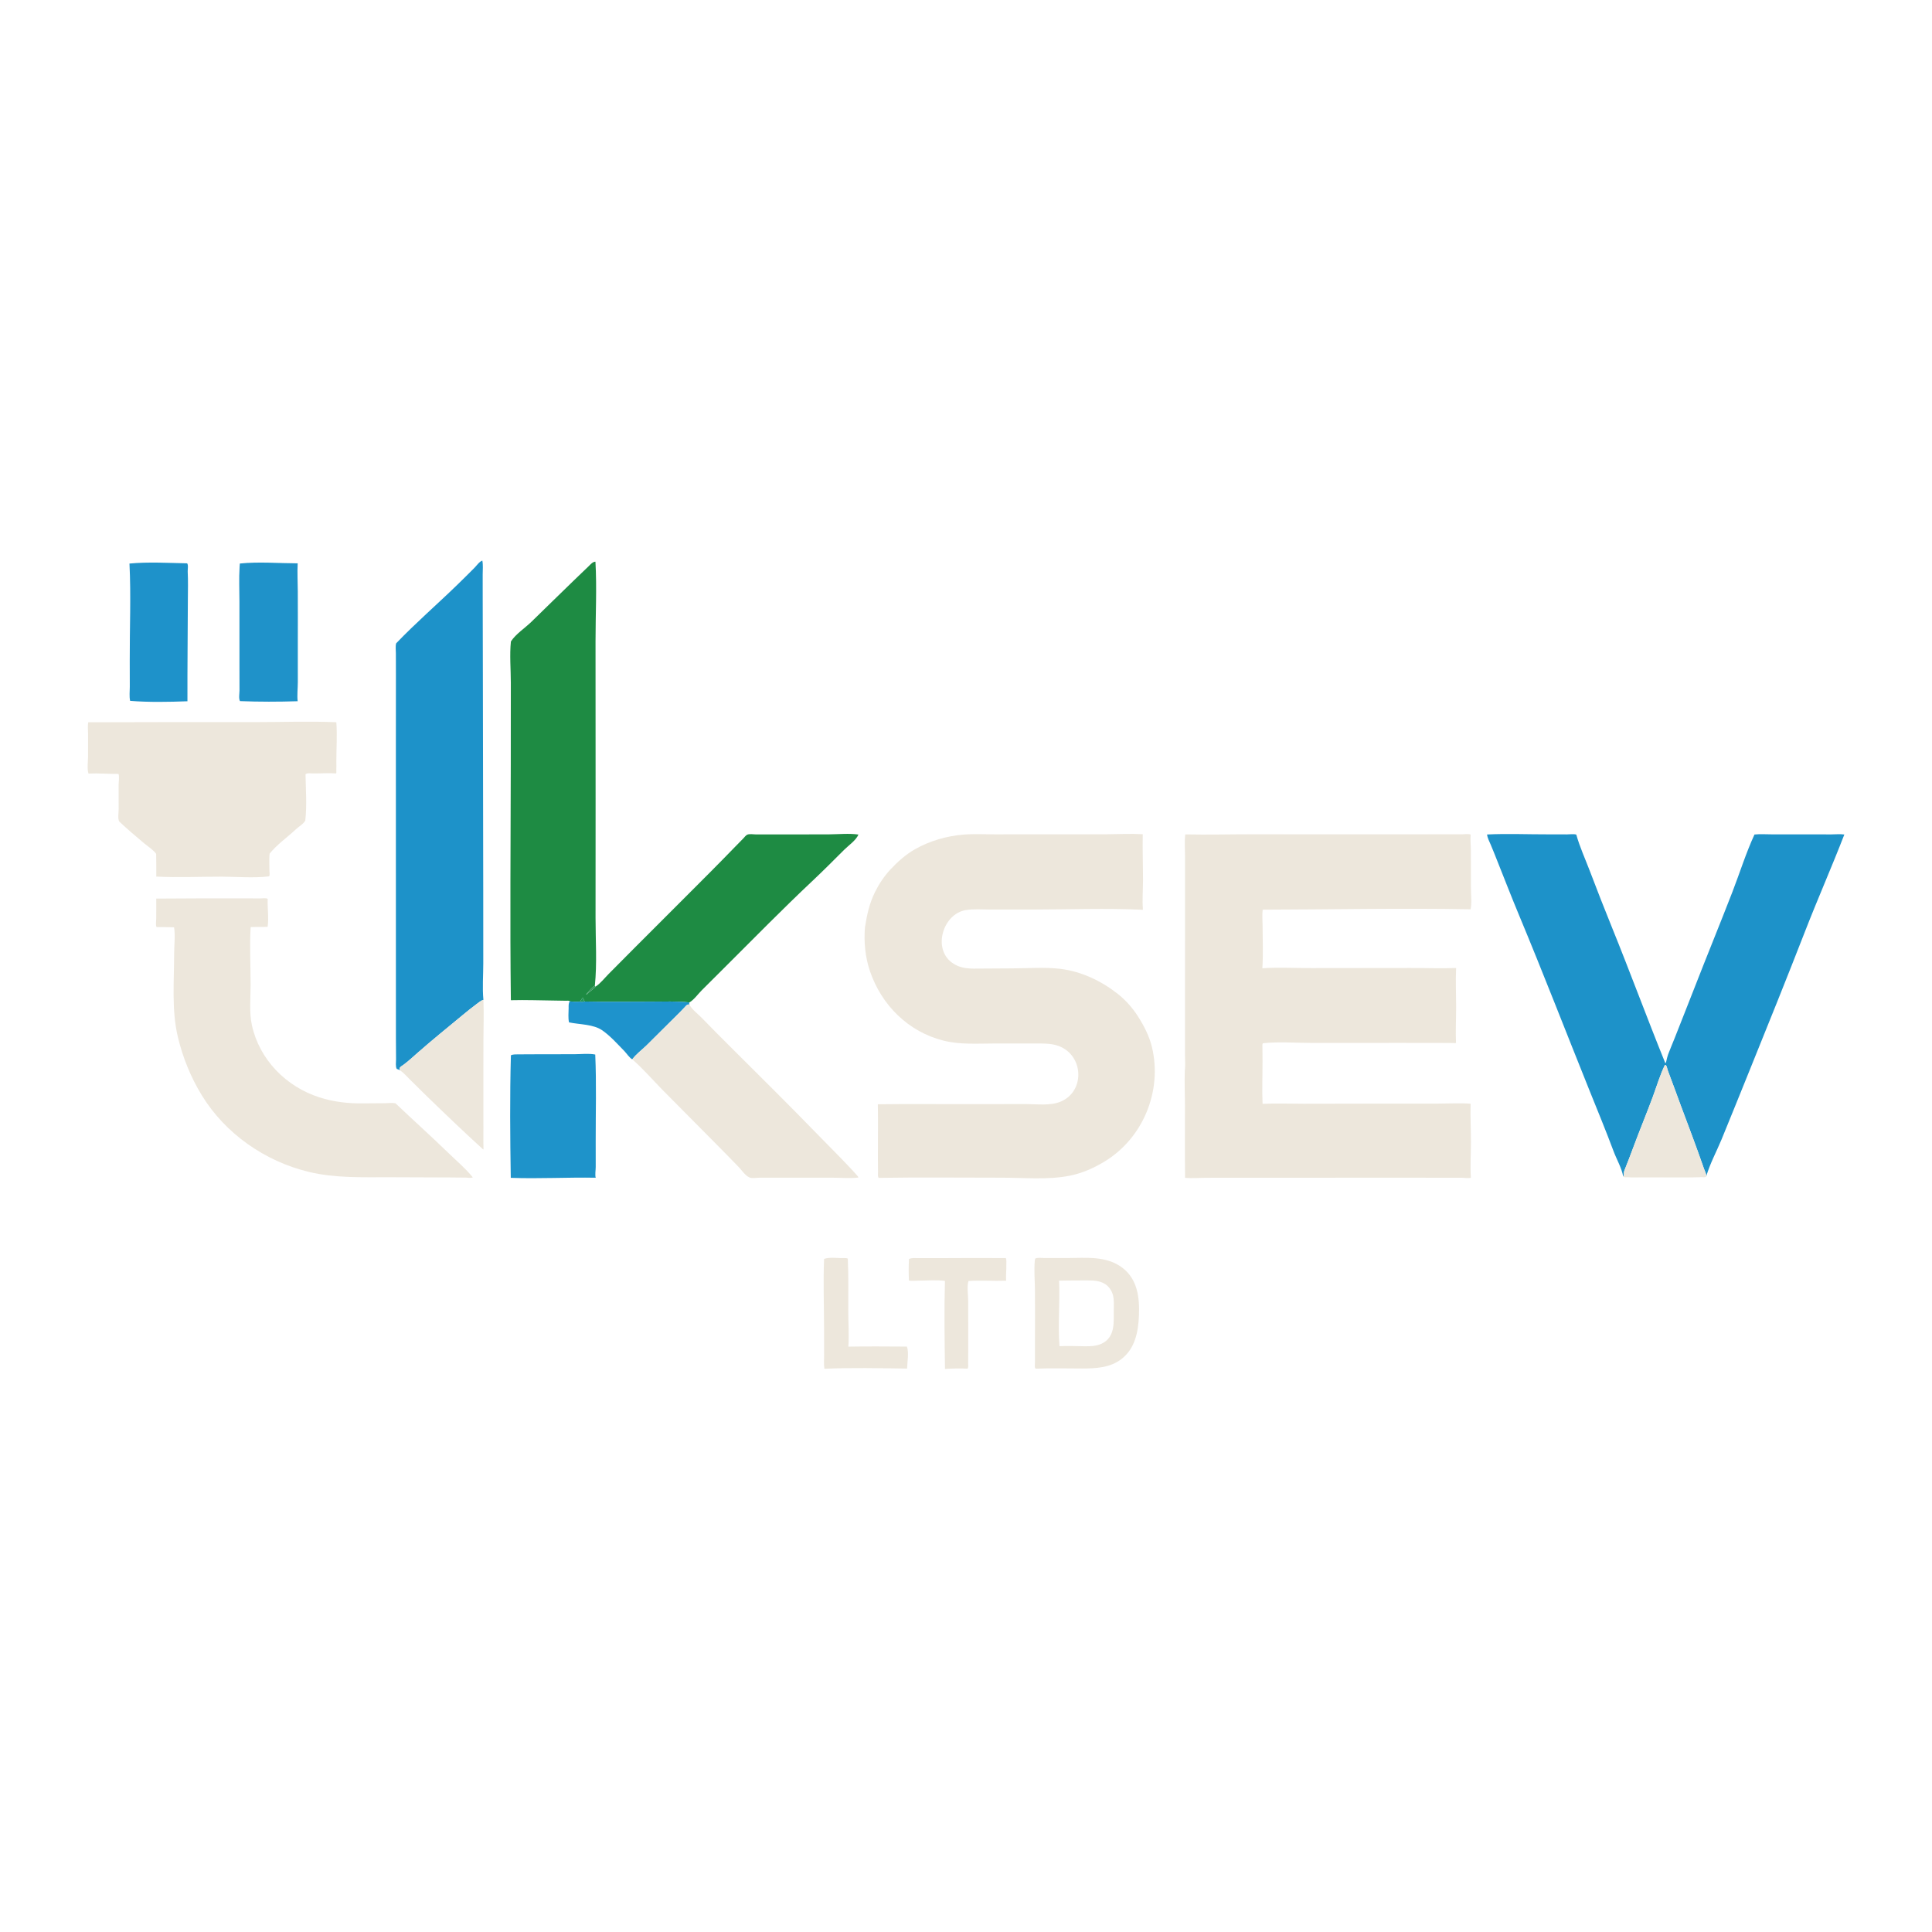
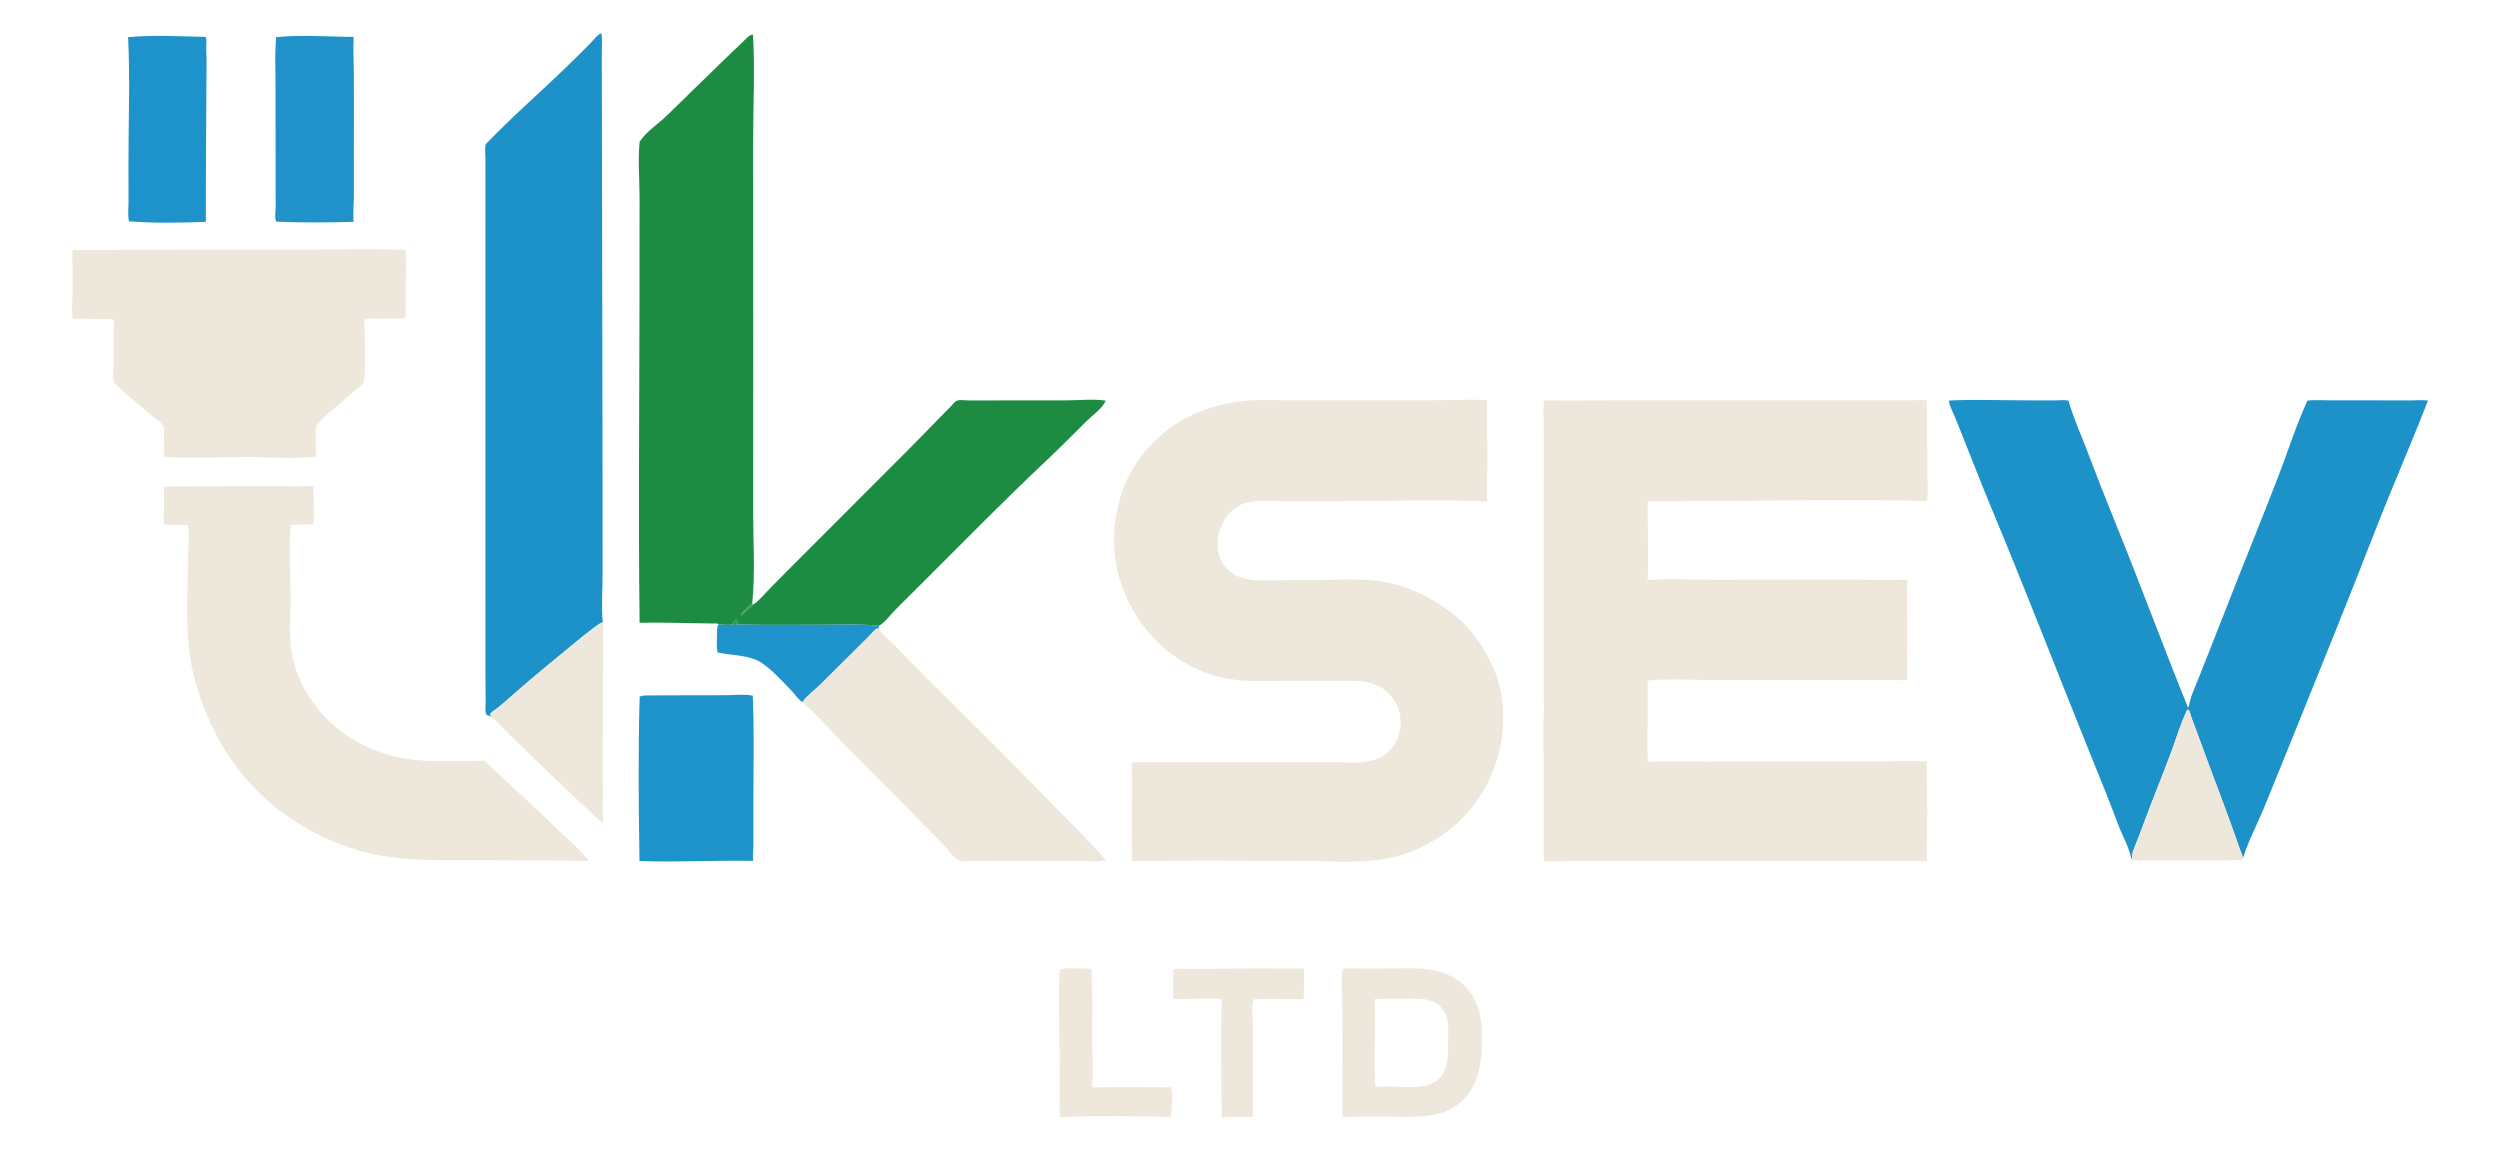
- <svg xmlns="http://www.w3.org/2000/svg" shape-rendering="geometricPrecision" width="4000" height="4000" viewBox="0 0 1024 1024">
+ <svg xmlns="http://www.w3.org/2000/svg" shape-rendering="geometricPrecision" width="988" height="455" viewBox="18 284 988 455">
  <path d=" M 46.766 382.825 C 76.177 382.727 105.591 382.698 135.003 382.734 C 149.387 382.751 163.887 382.182 178.256 382.798 C 178.79 389.604 178.263 396.67 178.272 403.503 C 178.274 405.16 178.329 406.832 178.253 408.487 C 178.239 408.789 178.38 409.773 178.13 409.928 C 174.122 409.642 170.022 409.976 166.002 409.94 C 164.943 409.93 162.648 409.572 161.934 410.401 C 162.057 418.464 162.745 426.885 161.8 434.905 C 160.915 436.672 158.292 438.164 156.845 439.528 C 152.337 443.775 146.718 447.644 142.88 452.506 C 142.595 455.451 142.81 458.534 142.803 461.495 C 142.802 462.12 143.134 464.145 142.572 464.493 C 134.404 465.477 125.73 464.673 117.505 464.655 C 105.992 464.63 94.328 465.191 82.837 464.609 C 82.847 460.6 82.845 456.58 82.769 452.572 C 81.274 450.434 78.38 448.632 76.381 446.956 C 71.936 443.229 67.401 439.383 63.185 435.401 C 62.321 433.829 62.885 430.73 62.887 428.947 C 62.89 424.63 62.858 420.313 62.872 415.996 C 62.878 414.324 63.346 411.767 62.825 410.196 C 57.527 410.245 52.181 409.757 46.893 410.005 C 46.065 407.356 46.662 403.77 46.663 401.005 C 46.664 397.02 46.674 393.036 46.671 389.051 C 46.67 387.017 46.403 384.829 46.766 382.825 Z" opacity="1" fill="#EDE7DC" fill-rule="evenodd" />
  <path d=" M 68.621 298.694 C 78.683 297.745 89.097 298.374 99.192 298.577 C 99.919 299.487 99.427 301.774 99.488 302.949 C 99.745 307.946 99.586 312.995 99.569 318.001 C 99.507 335.888 99.299 353.811 99.347 371.683 C 89.379 372.053 78.913 372.261 68.966 371.472 C 68.455 369.122 68.796 366.4 68.794 363.998 C 68.789 359.332 68.783 354.666 68.766 350 C 68.704 332.953 69.485 315.715 68.621 298.694 Z" opacity="1" fill="rgb(30,146,202)" fill-rule="evenodd" />
  <path d=" M 82.815 476.268 C 97.376 476.121 111.946 476.163 126.511 476.142 C 130.343 476.136 134.176 476.172 138.008 476.17 C 138.955 476.169 141.178 475.811 141.887 476.441 C 141.675 481.274 142.556 486.428 141.853 491.215 C 138.857 491.396 135.849 491.234 132.853 491.377 C 132.24 501.513 132.841 511.848 132.835 522.005 C 132.83 528.99 132.015 536.565 133.527 543.434 C 137.544 561.68 151.613 575.889 169.207 581.597 C 176.831 584.07 184.805 584.941 192.794 584.81 C 196.581 584.748 200.368 584.745 204.154 584.722 C 205.903 584.712 207.919 584.401 209.623 584.774 C 218.939 593.643 228.541 602.23 237.776 611.198 C 242.024 615.322 246.888 619.408 250.588 624.023 C 249.627 624.512 248.058 624.177 247.009 624.159 C 244.007 624.109 241.007 624.08 238.004 624.075 C 227.407 624.06 216.806 623.975 206.214 623.959 C 191.939 623.938 177.605 624.491 163.621 621.113 C 140.439 615.512 119.399 600.902 106.913 580.455 C 101.088 570.917 96.839 560.44 94.259 549.571 C 90.886 535.365 92.284 519.985 92.299 505.503 C 92.304 500.988 92.973 495.952 92.263 491.494 C 89.176 491.387 86.07 491.379 82.982 491.371 C 82.394 490.35 82.801 488.196 82.798 487.004 C 82.787 483.427 82.873 479.841 82.815 476.268 Z" opacity="1" fill="#EDE7DC" fill-rule="evenodd" />
  <path d=" M 126.982 300.611 C 127.029 299.966 127.088 299.324 127.124 298.678 C 137.23 297.646 147.639 298.553 157.779 298.583 C 157.516 303.513 157.814 308.561 157.839 313.504 C 157.886 322.671 157.864 331.838 157.846 341.005 C 157.832 347.838 157.868 354.671 157.852 361.504 C 157.844 364.812 157.408 368.383 157.763 371.662 C 147.637 371.993 137.333 372.001 127.21 371.608 C 126.413 370.295 126.938 367.529 126.937 365.996 C 126.935 361.496 126.932 356.996 126.919 352.496 C 126.888 341.329 126.904 330.162 126.906 318.995 C 126.908 312.896 126.592 306.698 126.982 300.611 Z" opacity="1" fill="rgb(31,146,201)" fill-rule="evenodd" />
  <path d=" M 256.22 529.959 C 255.065 530.21 253.608 531.417 252.65 532.126 C 250.119 534.001 247.646 535.999 245.222 538.009 C 237.272 544.6 229.2 551.101 221.444 557.92 C 218.993 560.075 216.513 562.386 213.893 564.329 C 212.83 565.117 210.98 565.952 212.116 567.346 C 211.507 567.01 210.955 566.71 210.28 566.533 C 209.546 565.183 209.932 562.993 209.919 561.5 C 209.888 557.666 209.853 553.832 209.847 549.998 C 209.825 536.331 209.834 522.665 209.834 508.998 C 209.834 470.332 209.81 431.665 209.825 392.998 C 209.829 381.183 209.86 369.369 209.846 357.554 C 209.841 353.797 209.813 350.039 209.827 346.282 C 209.833 344.629 209.516 342.553 209.975 340.973 C 220.266 330.221 231.668 320.354 242.354 309.976 C 245.442 306.978 248.499 303.947 251.528 300.888 C 252.719 299.685 254.017 297.687 255.646 297.122 C 256.108 299.485 255.84 302.091 255.833 304.498 C 255.822 308.833 255.83 313.168 255.846 317.503 C 255.9 331.338 255.926 345.173 255.934 359.008 C 255.955 396.67 256.109 434.332 256.127 472.002 C 256.133 484.836 256.139 497.67 256.148 510.504 C 256.153 516.912 255.604 523.581 256.22 529.959 Z" opacity="1" fill="rgb(29,146,201)" fill-rule="evenodd" />
  <path d=" M 256.22 529.959 C 256.529 537.101 256.237 544.347 256.22 551.501 C 256.188 564.501 256.203 577.5 256.199 590.5 C 256.198 595.33 256.258 600.166 256.193 604.995 C 256.178 606.115 256.207 607.239 256.251 608.355 C 256.256 608.486 256.341 609.194 256.103 609.25 C 245.891 599.975 235.948 590.437 226.038 580.829 C 223.023 577.905 220.041 574.939 217.069 571.971 C 215.497 570.401 213.957 568.602 212.116 567.346 C 210.98 565.952 212.83 565.117 213.893 564.329 C 216.513 562.386 218.993 560.075 221.444 557.92 C 229.2 551.101 237.272 544.6 245.222 538.009 C 247.646 535.999 250.119 534.001 252.65 532.126 C 253.608 531.417 255.065 530.21 256.22 529.959 Z" opacity="1" fill="#EDE7DC" fill-rule="evenodd" />
  <path d=" M 315.286 522.466 C 313.929 523.137 312.809 524.7 311.768 525.773 C 311.663 525.881 310.475 526.967 310.83 527.124 C 311.033 527.213 311.892 526.23 312.066 526.078 C 313.312 524.991 314.747 524.052 315.832 522.796 C 318.374 521.099 320.487 518.329 322.644 516.167 C 326.93 511.871 331.188 507.546 335.473 503.249 C 348.917 489.767 362.404 476.329 375.847 462.848 C 380.542 458.14 385.184 453.381 389.817 448.613 C 391.196 447.195 392.591 445.794 393.973 444.379 C 394.584 443.753 395.244 442.766 396.055 442.396 C 397.244 441.854 399.491 442.269 400.789 442.272 C 404.694 442.281 408.599 442.255 412.504 442.248 C 421.503 442.233 430.504 442.282 439.503 442.222 C 444.509 442.189 450.044 441.608 454.992 442.331 C 453.748 445.373 449.723 448.108 447.416 450.411 C 441.801 456.015 436.188 461.657 430.413 467.092 C 414.939 481.655 400.022 496.888 384.967 511.882 C 380.614 516.217 376.261 520.553 371.92 524.901 C 369.962 526.864 367.766 529.969 365.38 531.319 C 358.726 530.572 351.771 530.885 344.998 530.897 C 333.342 530.917 321.664 531.074 310.01 530.827 C 309.884 530.722 309.759 530.616 309.629 530.508 C 309.573 530.421 309.235 529.069 309.047 528.92 C 308.652 528.606 307.67 530.679 307.411 530.872 C 305.642 530.994 303.741 530.965 301.983 530.733 C 301.59 530.223 300.615 530.424 300.013 530.412 C 298.176 530.377 296.339 530.344 294.502 530.324 C 286.614 530.24 278.651 529.921 270.768 530.134 C 270.263 488.6 270.673 447.039 270.724 405.502 C 270.741 391.002 270.753 376.502 270.753 362.001 C 270.753 354.784 270.043 347.16 270.794 339.987 C 273.388 336.001 278.235 332.898 281.639 329.588 C 289.132 322.301 296.578 314.962 304.096 307.702 C 306.732 305.157 309.403 302.651 312.019 300.09 C 312.949 299.18 314.207 297.673 315.599 297.709 C 316.388 311.689 315.631 325.976 315.645 339.997 C 315.672 367.831 315.648 395.665 315.682 423.499 C 315.707 444.499 315.648 465.499 315.654 486.499 C 315.656 498.376 316.486 510.664 315.286 522.466 Z" opacity="1" fill="rgb(30,139,67)" fill-rule="evenodd" />
  <path d=" M 270.793 559.321 C 271.992 558.727 273.609 558.851 274.942 558.83 C 277.795 558.786 280.648 558.797 283.502 558.789 C 290.502 558.77 297.503 558.744 304.503 558.748 C 308.013 558.75 312.048 558.24 315.493 558.926 C 316.174 574.241 315.703 589.672 315.733 605.004 C 315.741 609.504 315.74 614.004 315.744 618.503 C 315.745 620.177 315.299 622.642 315.733 624.219 C 300.749 623.938 285.698 624.832 270.724 624.274 C 270.378 602.681 270.184 580.911 270.793 559.321 Z" opacity="1" fill="rgb(30,147,202)" fill-rule="evenodd" />
  <path d=" M 301.983 530.733 C 303.741 530.965 305.642 530.994 307.411 530.872 C 308.294 531.104 309.115 530.85 310.01 530.827 C 321.664 531.074 333.342 530.917 344.998 530.897 C 351.771 530.885 358.726 530.572 365.38 531.319 C 365.255 532.224 365.186 531.837 365.436 532.499 C 364.337 532.017 363.577 533.128 362.872 533.89 C 361.242 535.653 359.521 537.332 357.819 539.027 C 352.777 544.047 347.747 549.079 342.676 554.07 C 340.268 556.44 337.079 558.743 335.131 561.477 C 333.623 560.708 332.066 558.245 330.841 556.998 C 327.159 553.25 323.645 549.237 319.333 546.181 C 314.523 542.772 307.185 543.07 301.593 541.877 C 301.049 539.552 301.367 536.715 301.384 534.322 C 301.393 533.06 301.253 531.811 301.983 530.733 Z" opacity="1" fill="rgb(30,147,204)" fill-rule="evenodd" />
  <path d=" M 307.411 530.872 C 307.67 530.679 308.652 528.606 309.047 528.92 C 309.235 529.069 309.573 530.421 309.629 530.508 C 309.759 530.616 309.884 530.722 310.01 530.827 C 309.115 530.85 308.294 531.104 307.411 530.872 Z" opacity="0.996" fill="rgb(32,149,89)" fill-rule="evenodd" />
  <path d=" M 315.286 522.466 C 315.553 522.969 315.351 522.902 315.832 522.796 C 314.747 524.052 313.312 524.991 312.066 526.078 C 311.892 526.23 311.033 527.213 310.83 527.124 C 310.475 526.967 311.663 525.881 311.768 525.773 C 312.809 524.7 313.929 523.137 315.286 522.466 Z" opacity="1" fill="rgb(52,153,92)" fill-rule="evenodd" />
  <path d=" M 365.436 532.499 C 366.745 535.08 370.003 537.486 372.027 539.574 C 376.787 544.486 381.611 549.347 386.46 554.171 C 402.459 570.088 418.524 586.003 434.246 602.192 C 439.591 607.696 445.067 613.083 450.307 618.688 C 451.523 619.988 452.785 621.265 453.925 622.631 C 454.167 622.921 455.14 623.829 454.893 624.138 C 450.378 624.642 445.546 624.201 440.998 624.199 C 431.998 624.195 422.998 624.196 413.998 624.2 C 410.165 624.202 406.331 624.199 402.498 624.207 C 400.97 624.211 398.702 624.682 397.271 624.092 C 395.04 623.172 393.14 620.255 391.521 618.552 C 387.505 614.329 383.37 610.226 379.287 606.061 C 369.995 596.586 360.547 587.263 351.254 577.789 C 345.955 572.385 340.826 566.447 335.131 561.477 C 337.079 558.743 340.268 556.44 342.676 554.07 C 347.747 549.079 352.777 544.047 357.819 539.027 C 359.521 537.332 361.242 535.653 362.872 533.89 C 363.577 533.128 364.337 532.017 365.436 532.499 Z" opacity="1" fill="#EDE7DC" fill-rule="evenodd" />
  <path d=" M 436.784 667.253 C 439.514 666.279 443.144 666.768 446.007 666.819 C 447.035 666.837 448.407 666.645 449.349 667.063 C 449.792 676.343 449.567 685.704 449.594 694.996 C 449.612 701.183 450.075 707.581 449.645 713.741 C 459.989 713.563 470.355 713.666 480.7 713.719 C 481.829 717.031 480.861 721.909 480.782 725.374 C 466.248 725.182 451.464 724.829 436.946 725.475 C 436.571 723.063 436.8 720.445 436.795 718.004 C 436.785 713.337 436.776 708.67 436.77 704.003 C 436.755 691.782 436.274 679.463 436.784 667.253 Z" opacity="1" fill="#EDE7DC" fill-rule="evenodd" />
  <path d=" M 458.433 491.606 C 459.47 484.948 460.759 478.911 463.767 472.808 C 465.854 468.573 468.658 464.344 471.89 460.892 C 475.697 456.826 480.044 452.903 484.912 450.144 C 492.82 445.662 501.716 443.085 510.761 442.348 C 516.13 441.91 521.624 442.212 527.007 442.219 C 536.174 442.23 545.34 442.205 554.507 442.212 C 565.341 442.22 576.176 442.223 587.009 442.165 C 593.2 442.132 599.501 441.783 605.68 442.158 C 605.515 450.256 605.819 458.397 605.82 466.502 C 605.82 471.669 605.339 477.057 605.78 482.199 C 586.259 481.286 566.545 482.066 547.005 482.076 C 539.505 482.08 532.006 482.068 524.506 482.066 C 520.364 482.065 516.085 481.691 511.975 482.347 C 499.804 484.292 494.141 502.813 504.68 510.304 C 509.471 513.71 514.409 513.417 520.006 513.36 C 525.506 513.303 531.006 513.271 536.506 513.258 C 544.876 513.237 553.637 512.521 561.96 513.509 C 573.025 514.822 583.633 519.86 592.329 526.687 C 596.472 529.939 600.119 534.012 602.968 538.433 C 606.298 543.602 609.179 549.14 610.602 555.162 C 616.057 578.246 605.925 603.063 585.646 615.504 C 579.905 619.026 573.569 621.847 566.933 623.16 C 555.355 625.451 542.749 624.19 530.999 624.198 C 509.234 624.214 487.448 623.936 465.686 624.293 C 465.129 623.546 465.376 622.066 465.369 621.166 C 465.35 618.779 465.311 616.392 465.301 614.004 C 465.263 604.439 465.48 594.847 465.268 585.287 C 479.843 585.097 494.428 585.225 509.006 585.214 C 520.674 585.205 532.342 585.156 544.01 585.185 C 549.863 585.199 556.749 586.178 562.255 583.848 C 574.493 578.669 574.524 561.216 562.937 555.197 C 558.405 552.842 553.452 553.099 548.507 553.076 C 541.339 553.043 534.171 553.051 527.004 553.072 C 518.114 553.098 508.862 553.745 500.158 551.575 C 481.475 546.918 467.26 532.812 461.103 514.749 C 458.59 507.377 457.814 499.351 458.433 491.606 Z" opacity="1" fill="#EDE7DC" fill-rule="evenodd" />
  <path d=" M 481.789 667.278 C 483.359 666.602 485.323 666.836 487.003 666.836 C 490.337 666.835 493.669 666.855 497.003 666.838 C 509.034 666.777 521.068 666.721 533.098 666.803 C 533.569 667.736 533.342 669.262 533.377 670.297 C 533.47 673.104 533.063 676.034 533.262 678.805 C 526.618 679.052 519.943 678.504 513.307 678.962 C 512.399 682.041 513.167 686.375 513.157 689.589 C 513.129 697.726 513.215 705.863 513.184 714 C 513.172 716.879 513.132 719.758 513.146 722.636 C 513.15 723.344 513.375 724.973 512.756 725.424 C 508.898 725.182 504.708 725.335 500.857 725.569 C 500.661 710.054 500.395 694.423 500.84 678.918 C 496.214 678.267 491.167 678.776 486.496 678.768 C 484.973 678.765 483.232 679.027 481.745 678.711 C 481.587 674.91 481.553 671.077 481.789 667.278 Z" opacity="1" fill="#EDE7DC" fill-rule="evenodd" />
  <path d=" M 548.469 668.093 C 548.603 667.534 548.536 667.855 548.651 667.126 C 549.754 666.402 552.207 666.777 553.504 666.78 C 557.504 666.787 561.504 666.781 565.503 666.781 C 575.6 666.778 586.291 665.463 594.846 671.909 C 602.924 677.995 604.046 687.78 603.666 697.14 C 603.317 705.741 601.715 714.585 594.496 720.24 C 588.462 724.967 580.829 725.325 573.501 725.335 C 565.343 725.346 557.11 725.074 548.962 725.427 C 548.164 724.947 548.548 722.873 548.553 721.987 C 548.573 718.488 548.543 714.988 548.549 711.489 C 548.565 702.298 548.632 693.103 548.545 683.913 C 548.496 678.697 547.995 673.296 548.469 668.093 Z M 561.331 678.774 C 561.869 690.312 560.621 701.987 561.555 713.511 C 566.04 713.249 570.662 713.53 575.163 713.553 C 578.648 713.57 582.205 713.398 585.222 711.451 C 591.034 707.698 590.273 700.533 590.318 694.5 C 590.337 691.832 590.572 688.936 589.856 686.337 C 589.225 684.046 587.764 681.874 585.756 680.59 C 582.63 678.589 579 678.664 575.424 678.652 C 570.724 678.636 566.027 678.712 561.331 678.774 Z" opacity="1" fill="#EDE7DC" fill-rule="evenodd" />
  <path d=" M 627.98 567.621 C 628.356 564.652 628.05 561.49 628.052 558.497 C 628.054 552.498 628.063 546.499 628.071 540.5 C 628.097 518.501 628.051 496.502 628.083 474.502 C 628.093 467.502 628.084 460.502 628.084 453.501 C 628.084 449.8 627.761 445.915 628.215 442.243 C 640.288 442.494 652.426 442.166 664.51 442.172 C 688.009 442.183 711.508 442.257 735.007 442.217 C 745.341 442.199 755.675 442.184 766.009 442.179 C 769.009 442.178 772.01 442.195 775.011 442.188 C 776.343 442.186 778.237 441.86 779.478 442.331 C 779.241 445.178 779.583 448.136 779.593 450.997 C 779.616 457.664 779.642 464.331 779.632 470.998 C 779.627 474.505 780.178 478.51 779.443 481.944 C 742.748 481.267 705.95 482.061 669.235 482.144 C 668.914 485.051 669.191 488.076 669.202 491 C 669.229 498.371 669.545 505.851 669.077 513.207 C 677.644 512.598 686.423 513.13 695.012 513.109 C 712.51 513.066 730.009 513.079 747.507 513.049 C 755.576 513.035 763.715 513.361 771.774 513.062 C 771.454 519.835 771.784 526.715 771.786 533.5 C 771.787 539.895 771.451 546.377 771.704 552.758 C 771.411 552.971 770.369 552.81 769.999 552.812 C 768.166 552.821 766.333 552.784 764.499 552.782 C 757.832 552.778 751.165 552.764 744.498 552.754 C 727.998 552.73 711.497 552.743 694.998 552.763 C 686.553 552.773 677.686 552.023 669.293 552.951 C 668.949 553.685 669.135 554.978 669.13 555.808 C 669.115 558.038 669.161 560.27 669.166 562.5 C 669.184 569.998 668.873 577.575 669.186 585.063 C 676.43 584.709 683.756 585.01 691.009 585.007 C 704.344 585 717.67 584.938 731.004 584.935 C 741.504 584.932 752.005 584.931 762.505 584.923 C 768.117 584.919 773.854 584.574 779.452 584.988 C 779.262 591.79 779.647 598.681 779.636 605.5 C 779.625 611.698 779.199 618.064 779.593 624.242 C 778.321 624.627 776.349 624.251 774.999 624.24 C 771.666 624.213 768.331 624.229 764.998 624.22 C 753.832 624.193 742.665 624.204 731.498 624.207 C 708.332 624.213 685.165 624.22 661.999 624.237 C 654.499 624.242 646.998 624.24 639.498 624.245 C 635.78 624.248 631.794 624.651 628.11 624.246 C 627.969 611.484 628.037 598.712 628.053 585.941 C 628.061 579.848 627.724 573.708 627.98 567.621 Z" opacity="1" fill="#EDE7DC" fill-rule="evenodd" />
  <path d=" M 904.351 623.479 C 904.449 622.172 903.634 620.848 903.215 619.631 C 902.123 616.46 900.982 613.313 899.845 610.158 C 895.93 599.293 891.74 588.528 887.808 577.671 C 886.558 574.219 885.28 570.773 883.962 567.348 C 883.631 566.487 883.479 564.468 882.453 564.42 C 879.877 569.645 878.152 575.57 876.131 581.04 C 872.762 590.162 869.01 599.144 865.635 608.264 C 864.111 612.382 862.541 616.465 860.905 620.53 C 860.515 621.5 860.86 622.772 860.336 623.624 C 859.598 619.198 856.84 614.489 855.256 610.25 C 851.201 599.399 846.764 588.659 842.438 577.913 C 830.003 547.024 817.999 515.936 805.182 485.203 C 801.155 475.545 797.375 465.78 793.498 456.06 C 792.39 453.282 791.303 450.476 790.123 447.728 C 789.377 445.99 788.4 444.184 788.177 442.291 C 798.897 441.763 809.76 442.254 820.503 442.225 C 823.838 442.216 827.172 442.229 830.506 442.246 C 832.014 442.254 834.041 441.909 835.468 442.357 C 837.28 448.896 840.245 455.32 842.655 461.668 C 846.426 471.599 850.293 481.497 854.292 491.34 C 864.006 515.244 872.899 539.477 882.606 563.382 C 883.006 563.657 883.147 562.553 883.205 562.309 C 883.487 561.133 883.721 559.961 884.148 558.821 C 885.23 555.929 886.48 553.092 887.609 550.214 C 891.06 541.411 894.576 532.635 898.002 523.821 C 904.627 506.778 911.585 489.864 918.185 472.81 C 922.089 462.725 925.385 452.114 929.911 442.306 C 932.896 441.986 936.001 442.222 939.003 442.222 C 944.836 442.222 950.67 442.224 956.503 442.219 C 961.17 442.216 965.838 442.245 970.505 442.251 C 972.81 442.255 975.262 441.972 977.54 442.307 C 970.9 459.453 963.467 476.298 956.796 493.432 C 947.117 518.293 937.147 543.058 927.127 567.785 C 922.263 579.787 917.448 591.805 912.518 603.78 C 909.85 610.26 906.304 616.746 904.351 623.479 Z" opacity="1" fill="rgb(29,146,201)" fill-rule="evenodd" />
  <path d=" M 860.336 623.624 C 860.86 622.772 860.515 621.5 860.905 620.53 C 862.541 616.465 864.111 612.382 865.635 608.264 C 869.01 599.144 872.762 590.162 876.131 581.04 C 878.152 575.57 879.877 569.645 882.453 564.42 C 883.479 564.468 883.631 566.487 883.962 567.348 C 885.28 570.773 886.558 574.219 887.808 577.671 C 891.74 588.528 895.93 599.293 899.845 610.158 C 900.982 613.313 902.123 616.46 903.215 619.631 C 903.634 620.848 904.449 622.172 904.351 623.479 C 904.155 624.214 902.676 623.905 901.998 623.922 C 899.51 623.985 897.016 624.07 894.527 624.061 C 886.014 624.032 877.516 624.045 869.003 624.045 C 866.961 624.045 864.9 624.141 862.869 623.968 C 862.07 623.9 860.889 624.222 860.336 623.624 Z" opacity="1" fill="#EDE7DC" fill-rule="evenodd" />
</svg>
